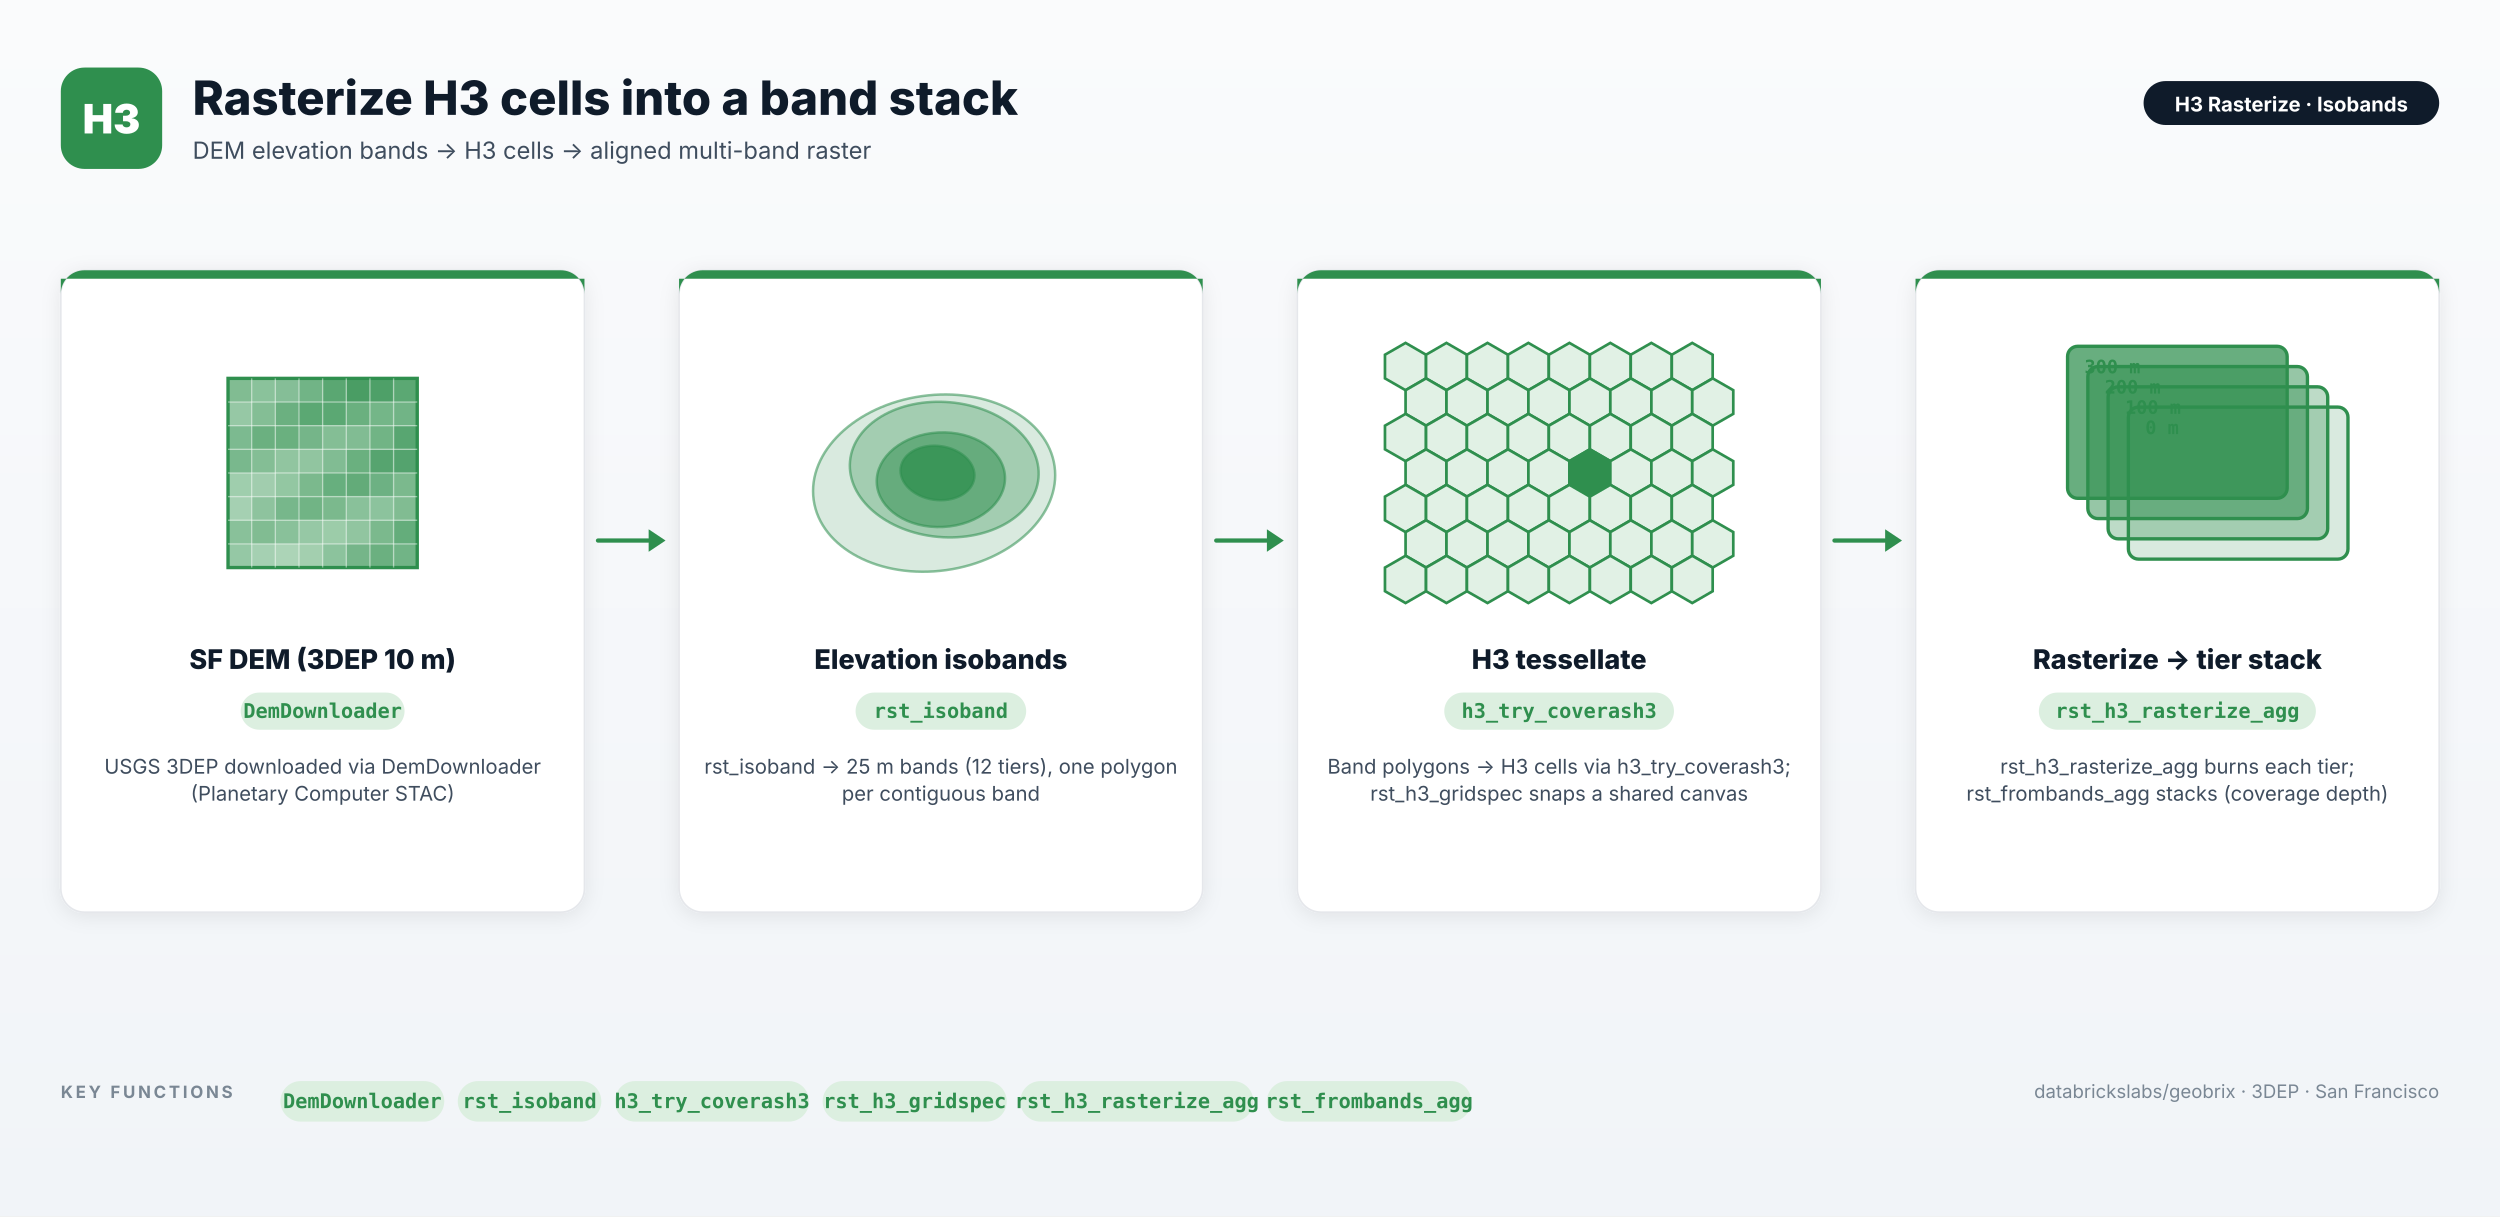
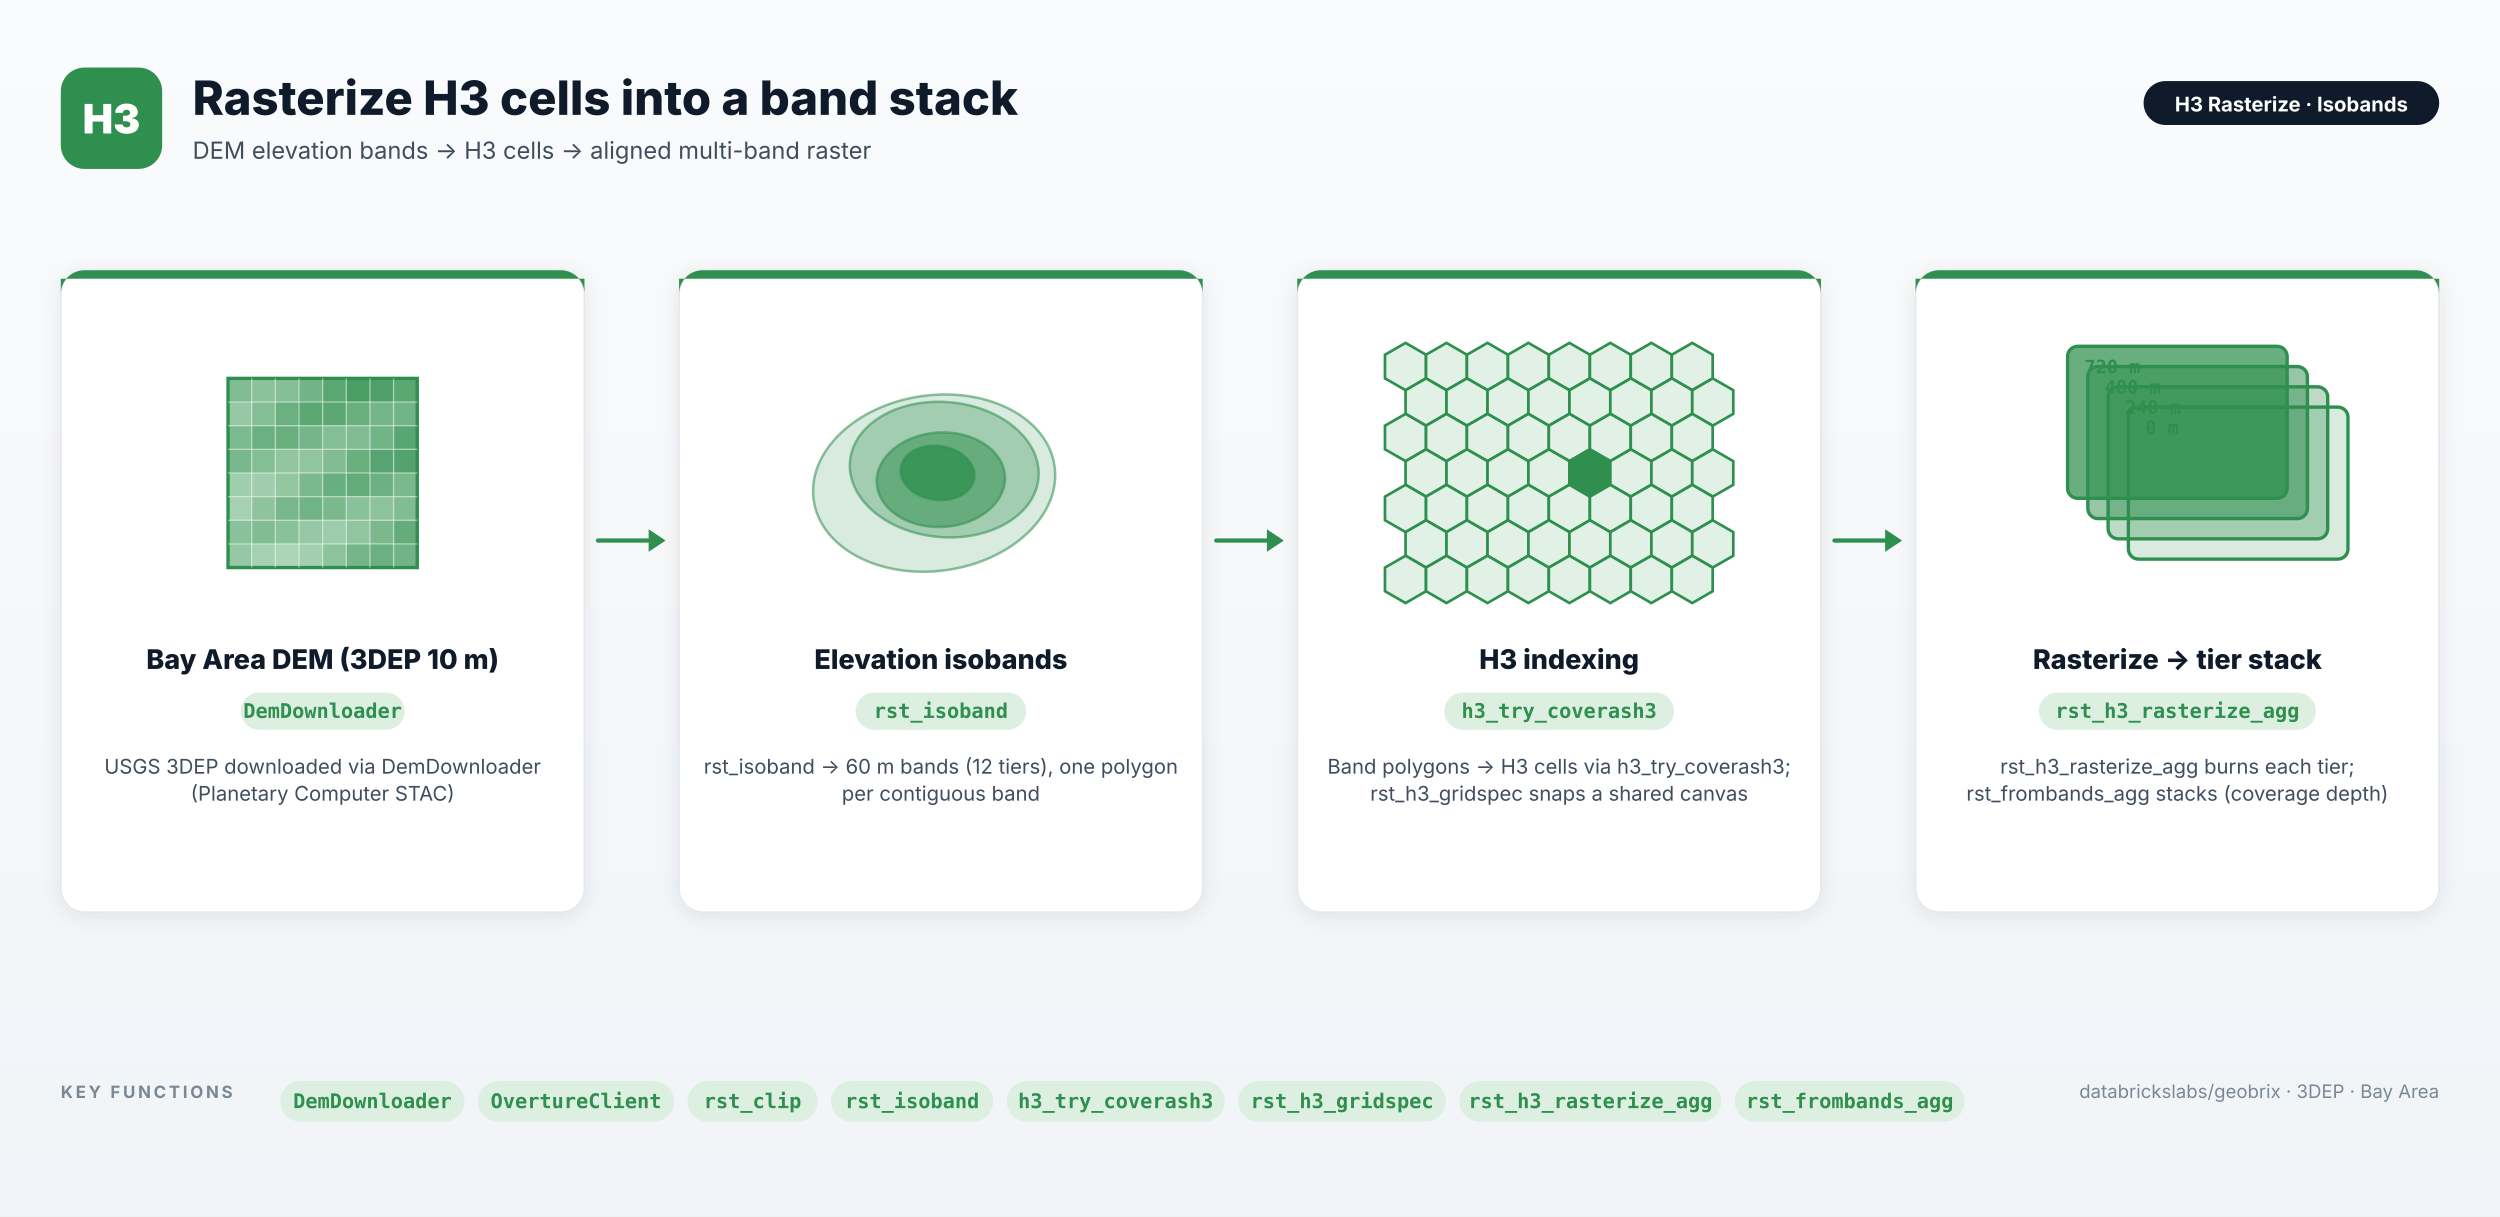
<svg xmlns="http://www.w3.org/2000/svg" viewBox="0 0 1480 720" width="1480" height="720" style="font-family: Inter, -apple-system, system-ui, sans-serif;">
  <defs>
    <filter id="card-shadow" x="-5%" y="-5%" width="110%" height="115%">
      <feDropShadow dx="0" dy="2" stdDeviation="6" flood-color="#0F1B2A" flood-opacity="0.08" />
    </filter>
    <linearGradient id="bg" x1="0" y1="0" x2="0" y2="1">
      <stop offset="0" stop-color="#FAFBFC" />
      <stop offset="1" stop-color="#F1F4F8" />
    </linearGradient>
  </defs>
  <rect x="0" y="0" width="1480" height="720" fill="url(#bg)" />
  <rect x="36" y="40" rx="14" ry="14" width="60" height="60" fill="#2F8F4E" />
  <text x="66.0" y="79.0" text-anchor="middle" font-family="Inter, -apple-system, system-ui, sans-serif" font-size="24" font-weight="900" fill="#FFFFFF">H3</text>
  <text x="114" y="68" font-family="Inter, -apple-system, system-ui, sans-serif" font-size="28" font-weight="800" fill="#0F1B2A" text-anchor="start">Rasterize H3 cells into a band stack</text>
  <text x="114" y="94" font-family="Inter, -apple-system, system-ui, sans-serif" font-size="14" font-weight="400" fill="#3F4D5E" text-anchor="start">DEM elevation bands → H3 cells → aligned multi-band raster</text>
  <rect x="1269" y="48" rx="13" ry="13" width="175" height="26" fill="#0F1B2A" />
  <text x="1356.5" y="66" text-anchor="middle" font-family="Inter, -apple-system, system-ui, sans-serif" font-size="12" font-weight="700" fill="#FFFFFF">H3 Rasterize · Isobands</text>
  <rect x="36" y="160" rx="14" ry="14" width="310" height="380" fill="#FFFFFF" stroke="#E5E7EB" stroke-width="1" filter="url(#card-shadow)" />
  <path d="M 36 174 A 14 14 0 0 1 50 160 H 332 A 14 14 0 0 1 346 174 V 165 H 36 Z" fill="#2F8F4E" />
  <rect x="135.0" y="224.0" width="112" height="112" fill="#DCEFE0" stroke="#2F8F4E" stroke-width="2" />
  <rect x="135.0" y="224.0" width="14" height="14" fill="#2F8F4E" fill-opacity="0.53" />
  <rect x="149.0" y="224.0" width="14" height="14" fill="#2F8F4E" fill-opacity="0.47" />
  <rect x="163.0" y="224.0" width="14" height="14" fill="#2F8F4E" fill-opacity="0.50" />
  <rect x="177.0" y="224.0" width="14" height="14" fill="#2F8F4E" fill-opacity="0.61" />
  <rect x="191.0" y="224.0" width="14" height="14" fill="#2F8F4E" fill-opacity="0.75" />
  <rect x="205.0" y="224.0" width="14" height="14" fill="#2F8F4E" fill-opacity="0.84" />
  <rect x="219.0" y="224.0" width="14" height="14" fill="#2F8F4E" fill-opacity="0.82" />
  <rect x="233.0" y="224.0" width="14" height="14" fill="#2F8F4E" fill-opacity="0.74" />
  <rect x="135.0" y="238.0" width="14" height="14" fill="#2F8F4E" fill-opacity="0.40" />
  <rect x="149.0" y="238.0" width="14" height="14" fill="#2F8F4E" fill-opacity="0.51" />
  <rect x="163.0" y="238.0" width="14" height="14" fill="#2F8F4E" fill-opacity="0.65" />
  <rect x="177.0" y="238.0" width="14" height="14" fill="#2F8F4E" fill-opacity="0.74" />
  <rect x="191.0" y="238.0" width="14" height="14" fill="#2F8F4E" fill-opacity="0.74" />
  <rect x="205.0" y="238.0" width="14" height="14" fill="#2F8F4E" fill-opacity="0.66" />
  <rect x="219.0" y="238.0" width="14" height="14" fill="#2F8F4E" fill-opacity="0.60" />
  <rect x="233.0" y="238.0" width="14" height="14" fill="#2F8F4E" fill-opacity="0.61" />
  <rect x="135.0" y="252.0" width="14" height="14" fill="#2F8F4E" fill-opacity="0.55" />
  <rect x="149.0" y="252.0" width="14" height="14" fill="#2F8F4E" fill-opacity="0.65" />
  <rect x="163.0" y="252.0" width="14" height="14" fill="#2F8F4E" fill-opacity="0.66" />
  <rect x="177.0" y="252.0" width="14" height="14" fill="#2F8F4E" fill-opacity="0.59" />
  <rect x="191.0" y="252.0" width="14" height="14" fill="#2F8F4E" fill-opacity="0.51" />
  <rect x="205.0" y="252.0" width="14" height="14" fill="#2F8F4E" fill-opacity="0.52" />
  <rect x="219.0" y="252.0" width="14" height="14" fill="#2F8F4E" fill-opacity="0.62" />
  <rect x="233.0" y="252.0" width="14" height="14" fill="#2F8F4E" fill-opacity="0.76" />
  <rect x="135.0" y="266.0" width="14" height="14" fill="#2F8F4E" fill-opacity="0.57" />
  <rect x="149.0" y="266.0" width="14" height="14" fill="#2F8F4E" fill-opacity="0.51" />
  <rect x="163.0" y="266.0" width="14" height="14" fill="#2F8F4E" fill-opacity="0.43" />
  <rect x="177.0" y="266.0" width="14" height="14" fill="#2F8F4E" fill-opacity="0.43" />
  <rect x="191.0" y="266.0" width="14" height="14" fill="#2F8F4E" fill-opacity="0.52" />
  <rect x="205.0" y="266.0" width="14" height="14" fill="#2F8F4E" fill-opacity="0.66" />
  <rect x="219.0" y="266.0" width="14" height="14" fill="#2F8F4E" fill-opacity="0.77" />
  <rect x="233.0" y="266.0" width="14" height="14" fill="#2F8F4E" fill-opacity="0.78" />
  <rect x="135.0" y="280.0" width="14" height="14" fill="#2F8F4E" fill-opacity="0.35" />
  <rect x="149.0" y="280.0" width="14" height="14" fill="#2F8F4E" fill-opacity="0.34" />
  <rect x="163.0" y="280.0" width="14" height="14" fill="#2F8F4E" fill-opacity="0.42" />
  <rect x="177.0" y="280.0" width="14" height="14" fill="#2F8F4E" fill-opacity="0.56" />
  <rect x="191.0" y="280.0" width="14" height="14" fill="#2F8F4E" fill-opacity="0.67" />
  <rect x="205.0" y="280.0" width="14" height="14" fill="#2F8F4E" fill-opacity="0.70" />
  <rect x="219.0" y="280.0" width="14" height="14" fill="#2F8F4E" fill-opacity="0.64" />
  <rect x="233.0" y="280.0" width="14" height="14" fill="#2F8F4E" fill-opacity="0.56" />
  <rect x="135.0" y="294.0" width="14" height="14" fill="#2F8F4E" fill-opacity="0.32" />
  <rect x="149.0" y="294.0" width="14" height="14" fill="#2F8F4E" fill-opacity="0.45" />
  <rect x="163.0" y="294.0" width="14" height="14" fill="#2F8F4E" fill-opacity="0.58" />
  <rect x="177.0" y="294.0" width="14" height="14" fill="#2F8F4E" fill-opacity="0.62" />
  <rect x="191.0" y="294.0" width="14" height="14" fill="#2F8F4E" fill-opacity="0.56" />
  <rect x="205.0" y="294.0" width="14" height="14" fill="#2F8F4E" fill-opacity="0.48" />
  <rect x="219.0" y="294.0" width="14" height="14" fill="#2F8F4E" fill-opacity="0.46" />
  <rect x="233.0" y="294.0" width="14" height="14" fill="#2F8F4E" fill-opacity="0.53" />
  <rect x="135.0" y="308.0" width="14" height="14" fill="#2F8F4E" fill-opacity="0.48" />
  <rect x="149.0" y="308.0" width="14" height="14" fill="#2F8F4E" fill-opacity="0.53" />
  <rect x="163.0" y="308.0" width="14" height="14" fill="#2F8F4E" fill-opacity="0.48" />
  <rect x="177.0" y="308.0" width="14" height="14" fill="#2F8F4E" fill-opacity="0.40" />
  <rect x="191.0" y="308.0" width="14" height="14" fill="#2F8F4E" fill-opacity="0.37" />
  <rect x="205.0" y="308.0" width="14" height="14" fill="#2F8F4E" fill-opacity="0.43" />
  <rect x="219.0" y="308.0" width="14" height="14" fill="#2F8F4E" fill-opacity="0.56" />
  <rect x="233.0" y="308.0" width="14" height="14" fill="#2F8F4E" fill-opacity="0.69" />
  <rect x="135.0" y="322.0" width="14" height="14" fill="#2F8F4E" fill-opacity="0.41" />
  <rect x="149.0" y="322.0" width="14" height="14" fill="#2F8F4E" fill-opacity="0.32" />
  <rect x="163.0" y="322.0" width="14" height="14" fill="#2F8F4E" fill-opacity="0.28" />
  <rect x="177.0" y="322.0" width="14" height="14" fill="#2F8F4E" fill-opacity="0.33" />
  <rect x="191.0" y="322.0" width="14" height="14" fill="#2F8F4E" fill-opacity="0.46" />
  <rect x="205.0" y="322.0" width="14" height="14" fill="#2F8F4E" fill-opacity="0.59" />
  <rect x="219.0" y="322.0" width="14" height="14" fill="#2F8F4E" fill-opacity="0.65" />
  <rect x="233.0" y="322.0" width="14" height="14" fill="#2F8F4E" fill-opacity="0.61" />
  <line x1="149.0" y1="224.0" x2="149.0" y2="336.0" stroke="#FFFFFF" stroke-width="0.8" stroke-opacity="0.45" />
  <line x1="135.0" y1="238.0" x2="247.0" y2="238.0" stroke="#FFFFFF" stroke-width="0.8" stroke-opacity="0.45" />
  <line x1="163.0" y1="224.0" x2="163.0" y2="336.0" stroke="#FFFFFF" stroke-width="0.8" stroke-opacity="0.45" />
  <line x1="135.0" y1="252.0" x2="247.0" y2="252.0" stroke="#FFFFFF" stroke-width="0.8" stroke-opacity="0.45" />
  <line x1="177.0" y1="224.0" x2="177.0" y2="336.0" stroke="#FFFFFF" stroke-width="0.8" stroke-opacity="0.45" />
  <line x1="135.0" y1="266.0" x2="247.0" y2="266.0" stroke="#FFFFFF" stroke-width="0.8" stroke-opacity="0.45" />
  <line x1="191.0" y1="224.0" x2="191.0" y2="336.0" stroke="#FFFFFF" stroke-width="0.8" stroke-opacity="0.45" />
  <line x1="135.0" y1="280.0" x2="247.0" y2="280.0" stroke="#FFFFFF" stroke-width="0.8" stroke-opacity="0.45" />
  <line x1="205.0" y1="224.0" x2="205.0" y2="336.0" stroke="#FFFFFF" stroke-width="0.8" stroke-opacity="0.45" />
  <line x1="135.0" y1="294.0" x2="247.0" y2="294.0" stroke="#FFFFFF" stroke-width="0.8" stroke-opacity="0.45" />
  <line x1="219.0" y1="224.0" x2="219.0" y2="336.0" stroke="#FFFFFF" stroke-width="0.8" stroke-opacity="0.45" />
  <line x1="135.0" y1="308.0" x2="247.0" y2="308.0" stroke="#FFFFFF" stroke-width="0.8" stroke-opacity="0.45" />
  <line x1="233.0" y1="224.0" x2="233.0" y2="336.0" stroke="#FFFFFF" stroke-width="0.8" stroke-opacity="0.45" />
  <line x1="135.0" y1="322.0" x2="247.0" y2="322.0" stroke="#FFFFFF" stroke-width="0.8" stroke-opacity="0.45" />
-   <text x="191.0" y="396" font-family="Inter, -apple-system, system-ui, sans-serif" font-size="16" font-weight="800" fill="#0F1B2A" text-anchor="middle">SF DEM (3DEP 10 m)</text>
+   <text x="191.0" y="396" font-family="Inter, -apple-system, system-ui, sans-serif" font-size="16" font-weight="800" fill="#0F1B2A" text-anchor="middle">Bay Area DEM (3DEP 10 m)</text>
  <g transform="translate(142.5, 410)">
    <rect x="0" y="0" rx="11" ry="11" width="97" height="22" fill="#DCEFE0" />
    <text x="48.5" y="15.0" text-anchor="middle" font-family="ui-monospace, SFMono-Regular, Menlo, Consolas, monospace" font-size="12" font-weight="700" fill="#2F8F4E">DemDownloader</text>
  </g>
  <text x="191.0" y="458" text-anchor="middle" font-family="Inter, sans-serif" font-size="12" fill="#3F4D5E">USGS 3DEP downloaded via DemDownloader</text>
  <text x="191.0" y="474" text-anchor="middle" font-family="Inter, sans-serif" font-size="12" fill="#3F4D5E">(Planetary Computer STAC)</text>
  <line x1="354" y1="320.0" x2="384" y2="320.0" stroke="#2F8F4E" stroke-width="2.5" stroke-linecap="round" />
  <polygon points="394,320.0 384,313.333 384,326.667" fill="#2F8F4E" />
  <rect x="402" y="160" rx="14" ry="14" width="310" height="380" fill="#FFFFFF" stroke="#E5E7EB" stroke-width="1" filter="url(#card-shadow)" />
  <path d="M 402 174 A 14 14 0 0 1 416 160 H 698 A 14 14 0 0 1 712 174 V 165 H 402 Z" fill="#2F8F4E" />
  <ellipse cx="553.0" cy="286.0" rx="72" ry="52" transform="rotate(-8 553.0 286.0)" fill="#2F8F4E" fill-opacity="0.18" stroke="#2F8F4E" stroke-width="1.5" stroke-opacity="0.55" />
  <ellipse cx="559.0" cy="278.0" rx="56" ry="40" transform="rotate(5 559.0 278.0)" fill="#2F8F4E" fill-opacity="0.32" stroke="#2F8F4E" stroke-width="1.5" stroke-opacity="0.55" />
  <ellipse cx="557.0" cy="284.0" rx="38" ry="28" transform="rotate(-3 557.0 284.0)" fill="#2F8F4E" fill-opacity="0.52" stroke="#2F8F4E" stroke-width="1.5" stroke-opacity="0.55" />
  <ellipse cx="555.0" cy="280.0" rx="22" ry="16" transform="rotate(8 555.0 280.0)" fill="#2F8F4E" fill-opacity="0.76" stroke="#2F8F4E" stroke-width="1.5" stroke-opacity="0.55" />
  <text x="557.0" y="396" font-family="Inter, -apple-system, system-ui, sans-serif" font-size="16" font-weight="800" fill="#0F1B2A" text-anchor="middle">Elevation isobands</text>
  <g transform="translate(506.5, 410)">
    <rect x="0" y="0" rx="11" ry="11" width="101" height="22" fill="#DCEFE0" />
    <text x="50.5" y="15.0" text-anchor="middle" font-family="ui-monospace, SFMono-Regular, Menlo, Consolas, monospace" font-size="12" font-weight="700" fill="#2F8F4E">rst_isoband</text>
  </g>
-   <text x="557.0" y="458" text-anchor="middle" font-family="Inter, sans-serif" font-size="12" fill="#3F4D5E">rst_isoband → 25 m bands (12 tiers), one polygon</text>
+   <text x="557.0" y="458" text-anchor="middle" font-family="Inter, sans-serif" font-size="12" fill="#3F4D5E">rst_isoband → 60 m bands (12 tiers), one polygon</text>
  <text x="557.0" y="474" text-anchor="middle" font-family="Inter, sans-serif" font-size="12" fill="#3F4D5E">per contiguous band</text>
  <line x1="720" y1="320.0" x2="750" y2="320.0" stroke="#2F8F4E" stroke-width="2.5" stroke-linecap="round" />
  <polygon points="760,320.0 750,313.333 750,326.667" fill="#2F8F4E" />
  <rect x="768" y="160" rx="14" ry="14" width="310" height="380" fill="#FFFFFF" stroke="#E5E7EB" stroke-width="1" filter="url(#card-shadow)" />
  <path d="M 768 174 A 14 14 0 0 1 782 160 H 1064 A 14 14 0 0 1 1078 174 V 165 H 768 Z" fill="#2F8F4E" />
  <polygon points="832.1,203.0 844.2,210.0 844.2,224.0 832.1,231.0 819.9,224.0 819.9,210.0" fill="#DCEFE0" fill-opacity="0.85" stroke="#2F8F4E" stroke-width="1.6" />
  <polygon points="856.3,203.0 868.4,210.0 868.4,224.0 856.3,231.0 844.2,224.0 844.2,210.0" fill="#DCEFE0" fill-opacity="0.85" stroke="#2F8F4E" stroke-width="1.6" />
  <polygon points="880.6,203.0 892.7,210.0 892.7,224.0 880.6,231.0 868.4,224.0 868.4,210.0" fill="#DCEFE0" fill-opacity="0.85" stroke="#2F8F4E" stroke-width="1.6" />
  <polygon points="904.8,203.0 916.9,210.0 916.9,224.0 904.8,231.0 892.7,224.0 892.7,210.0" fill="#DCEFE0" fill-opacity="0.85" stroke="#2F8F4E" stroke-width="1.6" />
  <polygon points="929.1,203.0 941.2,210.0 941.2,224.0 929.1,231.0 916.9,224.0 916.9,210.0" fill="#DCEFE0" fill-opacity="0.85" stroke="#2F8F4E" stroke-width="1.6" />
  <polygon points="953.3,203.0 965.4,210.0 965.4,224.0 953.3,231.0 941.2,224.0 941.2,210.0" fill="#DCEFE0" fill-opacity="0.85" stroke="#2F8F4E" stroke-width="1.6" />
  <polygon points="977.6,203.0 989.7,210.0 989.7,224.0 977.6,231.0 965.4,224.0 965.4,210.0" fill="#DCEFE0" fill-opacity="0.85" stroke="#2F8F4E" stroke-width="1.6" />
  <polygon points="1001.8,203.0 1013.9,210.0 1013.9,224.0 1001.8,231.0 989.7,224.0 989.7,210.0" fill="#DCEFE0" fill-opacity="0.85" stroke="#2F8F4E" stroke-width="1.6" />
  <polygon points="844.2,224.0 856.3,231.0 856.3,245.0 844.2,252.0 832.1,245.0 832.1,231.0" fill="#DCEFE0" fill-opacity="0.85" stroke="#2F8F4E" stroke-width="1.6" />
  <polygon points="868.4,224.0 880.6,231.0 880.6,245.0 868.4,252.0 856.3,245.0 856.3,231.0" fill="#DCEFE0" fill-opacity="0.85" stroke="#2F8F4E" stroke-width="1.6" />
  <polygon points="892.7,224.0 904.8,231.0 904.8,245.0 892.7,252.0 880.6,245.0 880.6,231.0" fill="#DCEFE0" fill-opacity="0.85" stroke="#2F8F4E" stroke-width="1.6" />
  <polygon points="916.9,224.0 929.1,231.0 929.1,245.0 916.9,252.0 904.8,245.0 904.8,231.0" fill="#DCEFE0" fill-opacity="0.85" stroke="#2F8F4E" stroke-width="1.6" />
  <polygon points="941.2,224.0 953.3,231.0 953.3,245.0 941.2,252.0 929.1,245.0 929.1,231.0" fill="#DCEFE0" fill-opacity="0.85" stroke="#2F8F4E" stroke-width="1.6" />
  <polygon points="965.4,224.0 977.6,231.0 977.6,245.0 965.4,252.0 953.3,245.0 953.3,231.0" fill="#DCEFE0" fill-opacity="0.85" stroke="#2F8F4E" stroke-width="1.6" />
  <polygon points="989.7,224.0 1001.8,231.0 1001.8,245.0 989.7,252.0 977.6,245.0 977.6,231.0" fill="#DCEFE0" fill-opacity="0.85" stroke="#2F8F4E" stroke-width="1.6" />
  <polygon points="1013.9,224.0 1026.1,231.0 1026.1,245.0 1013.9,252.0 1001.8,245.0 1001.8,231.0" fill="#DCEFE0" fill-opacity="0.85" stroke="#2F8F4E" stroke-width="1.6" />
  <polygon points="832.1,245.0 844.2,252.0 844.2,266.0 832.1,273.0 819.9,266.0 819.9,252.0" fill="#DCEFE0" fill-opacity="0.85" stroke="#2F8F4E" stroke-width="1.6" />
  <polygon points="856.3,245.0 868.4,252.0 868.4,266.0 856.3,273.0 844.2,266.0 844.2,252.0" fill="#DCEFE0" fill-opacity="0.85" stroke="#2F8F4E" stroke-width="1.6" />
  <polygon points="880.6,245.0 892.7,252.0 892.7,266.0 880.6,273.0 868.4,266.0 868.4,252.0" fill="#DCEFE0" fill-opacity="0.85" stroke="#2F8F4E" stroke-width="1.6" />
  <polygon points="904.8,245.0 916.9,252.0 916.9,266.0 904.8,273.0 892.7,266.0 892.7,252.0" fill="#DCEFE0" fill-opacity="0.85" stroke="#2F8F4E" stroke-width="1.6" />
  <polygon points="929.1,245.0 941.2,252.0 941.2,266.0 929.1,273.0 916.9,266.0 916.9,252.0" fill="#DCEFE0" fill-opacity="0.85" stroke="#2F8F4E" stroke-width="1.6" />
  <polygon points="953.3,245.0 965.4,252.0 965.4,266.0 953.3,273.0 941.2,266.0 941.2,252.0" fill="#DCEFE0" fill-opacity="0.85" stroke="#2F8F4E" stroke-width="1.6" />
  <polygon points="977.6,245.0 989.7,252.0 989.7,266.0 977.6,273.0 965.4,266.0 965.4,252.0" fill="#DCEFE0" fill-opacity="0.85" stroke="#2F8F4E" stroke-width="1.6" />
  <polygon points="1001.8,245.0 1013.9,252.0 1013.9,266.0 1001.8,273.0 989.7,266.0 989.7,252.0" fill="#DCEFE0" fill-opacity="0.85" stroke="#2F8F4E" stroke-width="1.6" />
  <polygon points="844.2,266.0 856.3,273.0 856.3,287.0 844.2,294.0 832.1,287.0 832.1,273.0" fill="#DCEFE0" fill-opacity="0.85" stroke="#2F8F4E" stroke-width="1.6" />
  <polygon points="868.4,266.0 880.6,273.0 880.6,287.0 868.4,294.0 856.3,287.0 856.3,273.0" fill="#DCEFE0" fill-opacity="0.85" stroke="#2F8F4E" stroke-width="1.6" />
  <polygon points="892.7,266.0 904.8,273.0 904.8,287.0 892.7,294.0 880.6,287.0 880.6,273.0" fill="#DCEFE0" fill-opacity="0.85" stroke="#2F8F4E" stroke-width="1.6" />
  <polygon points="916.9,266.0 929.1,273.0 929.1,287.0 916.9,294.0 904.8,287.0 904.8,273.0" fill="#DCEFE0" fill-opacity="0.85" stroke="#2F8F4E" stroke-width="1.6" />
  <polygon points="941.2,266.0 953.3,273.0 953.3,287.0 941.2,294.0 929.1,287.0 929.1,273.0" fill="#2F8F4E" fill-opacity="1.0" stroke="#2F8F4E" stroke-width="1.6" />
  <polygon points="965.4,266.0 977.6,273.0 977.6,287.0 965.4,294.0 953.3,287.0 953.3,273.0" fill="#DCEFE0" fill-opacity="0.85" stroke="#2F8F4E" stroke-width="1.6" />
  <polygon points="989.7,266.0 1001.8,273.0 1001.8,287.0 989.7,294.0 977.6,287.0 977.6,273.0" fill="#DCEFE0" fill-opacity="0.85" stroke="#2F8F4E" stroke-width="1.6" />
  <polygon points="1013.9,266.0 1026.1,273.0 1026.1,287.0 1013.9,294.0 1001.8,287.0 1001.8,273.0" fill="#DCEFE0" fill-opacity="0.85" stroke="#2F8F4E" stroke-width="1.6" />
  <polygon points="832.1,287.0 844.2,294.0 844.2,308.0 832.1,315.0 819.9,308.0 819.9,294.0" fill="#DCEFE0" fill-opacity="0.85" stroke="#2F8F4E" stroke-width="1.6" />
  <polygon points="856.3,287.0 868.4,294.0 868.4,308.0 856.3,315.0 844.2,308.0 844.2,294.0" fill="#DCEFE0" fill-opacity="0.85" stroke="#2F8F4E" stroke-width="1.6" />
  <polygon points="880.6,287.0 892.7,294.0 892.7,308.0 880.6,315.0 868.4,308.0 868.4,294.0" fill="#DCEFE0" fill-opacity="0.85" stroke="#2F8F4E" stroke-width="1.6" />
  <polygon points="904.8,287.0 916.9,294.0 916.9,308.0 904.8,315.0 892.7,308.0 892.7,294.0" fill="#DCEFE0" fill-opacity="0.85" stroke="#2F8F4E" stroke-width="1.6" />
  <polygon points="929.1,287.0 941.2,294.0 941.2,308.0 929.1,315.0 916.9,308.0 916.9,294.0" fill="#DCEFE0" fill-opacity="0.85" stroke="#2F8F4E" stroke-width="1.6" />
  <polygon points="953.3,287.0 965.4,294.0 965.4,308.0 953.3,315.0 941.2,308.0 941.2,294.0" fill="#DCEFE0" fill-opacity="0.85" stroke="#2F8F4E" stroke-width="1.6" />
  <polygon points="977.6,287.0 989.7,294.0 989.7,308.0 977.6,315.0 965.4,308.0 965.4,294.0" fill="#DCEFE0" fill-opacity="0.85" stroke="#2F8F4E" stroke-width="1.6" />
  <polygon points="1001.8,287.0 1013.9,294.0 1013.9,308.0 1001.8,315.0 989.7,308.0 989.7,294.0" fill="#DCEFE0" fill-opacity="0.85" stroke="#2F8F4E" stroke-width="1.6" />
  <polygon points="844.2,308.0 856.3,315.0 856.3,329.0 844.2,336.0 832.1,329.0 832.1,315.0" fill="#DCEFE0" fill-opacity="0.85" stroke="#2F8F4E" stroke-width="1.6" />
  <polygon points="868.4,308.0 880.6,315.0 880.6,329.0 868.4,336.0 856.3,329.0 856.3,315.0" fill="#DCEFE0" fill-opacity="0.85" stroke="#2F8F4E" stroke-width="1.6" />
  <polygon points="892.7,308.0 904.8,315.0 904.8,329.0 892.7,336.0 880.6,329.0 880.6,315.0" fill="#DCEFE0" fill-opacity="0.85" stroke="#2F8F4E" stroke-width="1.6" />
  <polygon points="916.9,308.0 929.1,315.0 929.1,329.0 916.9,336.0 904.8,329.0 904.8,315.0" fill="#DCEFE0" fill-opacity="0.85" stroke="#2F8F4E" stroke-width="1.6" />
  <polygon points="941.2,308.0 953.3,315.0 953.3,329.0 941.2,336.0 929.1,329.0 929.1,315.0" fill="#DCEFE0" fill-opacity="0.85" stroke="#2F8F4E" stroke-width="1.6" />
  <polygon points="965.4,308.0 977.6,315.0 977.6,329.0 965.4,336.0 953.3,329.0 953.3,315.0" fill="#DCEFE0" fill-opacity="0.85" stroke="#2F8F4E" stroke-width="1.6" />
  <polygon points="989.7,308.0 1001.8,315.0 1001.8,329.0 989.7,336.0 977.6,329.0 977.6,315.0" fill="#DCEFE0" fill-opacity="0.85" stroke="#2F8F4E" stroke-width="1.6" />
  <polygon points="1013.9,308.0 1026.1,315.0 1026.1,329.0 1013.9,336.0 1001.8,329.0 1001.8,315.0" fill="#DCEFE0" fill-opacity="0.85" stroke="#2F8F4E" stroke-width="1.6" />
  <polygon points="832.1,329.0 844.2,336.0 844.2,350.0 832.1,357.0 819.9,350.0 819.9,336.0" fill="#DCEFE0" fill-opacity="0.85" stroke="#2F8F4E" stroke-width="1.6" />
  <polygon points="856.3,329.0 868.4,336.0 868.4,350.0 856.3,357.0 844.2,350.0 844.2,336.0" fill="#DCEFE0" fill-opacity="0.85" stroke="#2F8F4E" stroke-width="1.6" />
  <polygon points="880.6,329.0 892.7,336.0 892.7,350.0 880.6,357.0 868.4,350.0 868.4,336.0" fill="#DCEFE0" fill-opacity="0.85" stroke="#2F8F4E" stroke-width="1.6" />
  <polygon points="904.8,329.0 916.9,336.0 916.9,350.0 904.8,357.0 892.7,350.0 892.7,336.0" fill="#DCEFE0" fill-opacity="0.85" stroke="#2F8F4E" stroke-width="1.6" />
  <polygon points="929.1,329.0 941.2,336.0 941.2,350.0 929.1,357.0 916.9,350.0 916.9,336.0" fill="#DCEFE0" fill-opacity="0.85" stroke="#2F8F4E" stroke-width="1.6" />
  <polygon points="953.3,329.0 965.4,336.0 965.4,350.0 953.3,357.0 941.2,350.0 941.2,336.0" fill="#DCEFE0" fill-opacity="0.85" stroke="#2F8F4E" stroke-width="1.6" />
  <polygon points="977.6,329.0 989.7,336.0 989.7,350.0 977.6,357.0 965.4,350.0 965.4,336.0" fill="#DCEFE0" fill-opacity="0.85" stroke="#2F8F4E" stroke-width="1.6" />
  <polygon points="1001.8,329.0 1013.9,336.0 1013.9,350.0 1001.8,357.0 989.7,350.0 989.7,336.0" fill="#DCEFE0" fill-opacity="0.85" stroke="#2F8F4E" stroke-width="1.6" />
-   <text x="923.0" y="396" font-family="Inter, -apple-system, system-ui, sans-serif" font-size="16" font-weight="800" fill="#0F1B2A" text-anchor="middle">H3 tessellate</text>
+   <text x="923.0" y="396" font-family="Inter, -apple-system, system-ui, sans-serif" font-size="16" font-weight="800" fill="#0F1B2A" text-anchor="middle">H3 indexing</text>
  <g transform="translate(855, 410)">
    <rect x="0" y="0" rx="11" ry="11" width="136" height="22" fill="#DCEFE0" />
    <text x="68" y="15.0" text-anchor="middle" font-family="ui-monospace, SFMono-Regular, Menlo, Consolas, monospace" font-size="12" font-weight="700" fill="#2F8F4E">h3_try_coverash3</text>
  </g>
  <text x="923.0" y="458" text-anchor="middle" font-family="Inter, sans-serif" font-size="12" fill="#3F4D5E">Band polygons → H3 cells via h3_try_coverash3;</text>
  <text x="923.0" y="474" text-anchor="middle" font-family="Inter, sans-serif" font-size="12" fill="#3F4D5E">rst_h3_gridspec snaps a shared canvas</text>
  <line x1="1086" y1="320.0" x2="1116" y2="320.0" stroke="#2F8F4E" stroke-width="2.5" stroke-linecap="round" />
  <polygon points="1126,320.0 1116,313.333 1116,326.667" fill="#2F8F4E" />
  <rect x="1134" y="160" rx="14" ry="14" width="310" height="380" fill="#FFFFFF" stroke="#E5E7EB" stroke-width="1" filter="url(#card-shadow)" />
  <path d="M 1134 174 A 14 14 0 0 1 1148 160 H 1430 A 14 14 0 0 1 1444 174 V 165 H 1134 Z" fill="#2F8F4E" />
  <rect x="1260.0" y="241.0" rx="6" ry="6" width="130" height="90" fill="#2F8F4E" fill-opacity="0.18" stroke="#2F8F4E" stroke-width="2" />
  <text x="1270.0" y="257.0" font-family="ui-monospace, SFMono-Regular, Menlo, Consolas, monospace" font-size="11" font-weight="700" fill="#2F8F4E">0 m</text>
  <rect x="1248.0" y="229.0" rx="6" ry="6" width="130" height="90" fill="#2F8F4E" fill-opacity="0.32" stroke="#2F8F4E" stroke-width="2" />
-   <text x="1258.0" y="245.0" font-family="ui-monospace, SFMono-Regular, Menlo, Consolas, monospace" font-size="11" font-weight="700" fill="#2F8F4E">100 m</text>
+   <text x="1258.0" y="245.0" font-family="ui-monospace, SFMono-Regular, Menlo, Consolas, monospace" font-size="11" font-weight="700" fill="#2F8F4E">240 m</text>
  <rect x="1236.0" y="217.0" rx="6" ry="6" width="130" height="90" fill="#2F8F4E" fill-opacity="0.50" stroke="#2F8F4E" stroke-width="2" />
-   <text x="1246.0" y="233.0" font-family="ui-monospace, SFMono-Regular, Menlo, Consolas, monospace" font-size="11" font-weight="700" fill="#2F8F4E">200 m</text>
+   <text x="1246.0" y="233.0" font-family="ui-monospace, SFMono-Regular, Menlo, Consolas, monospace" font-size="11" font-weight="700" fill="#2F8F4E">480 m</text>
  <rect x="1224.0" y="205.0" rx="6" ry="6" width="130" height="90" fill="#2F8F4E" fill-opacity="0.72" stroke="#2F8F4E" stroke-width="2" />
-   <text x="1234.0" y="221.0" font-family="ui-monospace, SFMono-Regular, Menlo, Consolas, monospace" font-size="11" font-weight="700" fill="#2F8F4E">300 m</text>
+   <text x="1234.0" y="221.0" font-family="ui-monospace, SFMono-Regular, Menlo, Consolas, monospace" font-size="11" font-weight="700" fill="#2F8F4E">720 m</text>
  <text x="1289.0" y="396" font-family="Inter, -apple-system, system-ui, sans-serif" font-size="16" font-weight="800" fill="#0F1B2A" text-anchor="middle">Rasterize → tier stack</text>
  <g transform="translate(1207.0, 410)">
    <rect x="0" y="0" rx="11" ry="11" width="164" height="22" fill="#DCEFE0" />
    <text x="82.0" y="15.0" text-anchor="middle" font-family="ui-monospace, SFMono-Regular, Menlo, Consolas, monospace" font-size="12" font-weight="700" fill="#2F8F4E">rst_h3_rasterize_agg</text>
  </g>
  <text x="1289.0" y="458" text-anchor="middle" font-family="Inter, sans-serif" font-size="12" fill="#3F4D5E">rst_h3_rasterize_agg burns each tier;</text>
  <text x="1289.0" y="474" text-anchor="middle" font-family="Inter, sans-serif" font-size="12" fill="#3F4D5E">rst_frombands_agg stacks (coverage depth)</text>
  <text x="36" y="650" font-family="Inter, -apple-system, system-ui, sans-serif" font-size="10" font-weight="700" fill="#7A8794" text-anchor="start" letter-spacing="1.6">KEY FUNCTIONS</text>
-   <rect x="166" y="640" rx="12" ry="12" width="97" height="24" fill="#DCEFE0" />
-   <text x="214.5" y="656.0" text-anchor="middle" font-family="ui-monospace, SFMono-Regular, Menlo, Consolas, monospace" font-size="12" font-weight="700" fill="#2F8F4E">DemDownloader</text>
-   <rect x="271" y="640" rx="12" ry="12" width="85" height="24" fill="#DCEFE0" />
-   <text x="313.5" y="656.0" text-anchor="middle" font-family="ui-monospace, SFMono-Regular, Menlo, Consolas, monospace" font-size="12" font-weight="700" fill="#2F8F4E">rst_isoband</text>
-   <rect x="364" y="640" rx="12" ry="12" width="115" height="24" fill="#DCEFE0" />
-   <text x="421.5" y="656.0" text-anchor="middle" font-family="ui-monospace, SFMono-Regular, Menlo, Consolas, monospace" font-size="12" font-weight="700" fill="#2F8F4E">h3_try_coverash3</text>
-   <rect x="487" y="640" rx="12" ry="12" width="109" height="24" fill="#DCEFE0" />
-   <text x="541.5" y="656.0" text-anchor="middle" font-family="ui-monospace, SFMono-Regular, Menlo, Consolas, monospace" font-size="12" font-weight="700" fill="#2F8F4E">rst_h3_gridspec</text>
-   <rect x="604" y="640" rx="12" ry="12" width="138" height="24" fill="#DCEFE0" />
-   <text x="673.0" y="656.0" text-anchor="middle" font-family="ui-monospace, SFMono-Regular, Menlo, Consolas, monospace" font-size="12" font-weight="700" fill="#2F8F4E">rst_h3_rasterize_agg</text>
-   <rect x="750" y="640" rx="12" ry="12" width="121" height="24" fill="#DCEFE0" />
-   <text x="810.5" y="656.0" text-anchor="middle" font-family="ui-monospace, SFMono-Regular, Menlo, Consolas, monospace" font-size="12" font-weight="700" fill="#2F8F4E">rst_frombands_agg</text>
-   <text x="1444" y="650" font-family="Inter, -apple-system, system-ui, sans-serif" font-size="11" font-weight="400" fill="#7A8794" text-anchor="end">databrickslabs/geobrix · 3DEP · San Francisco</text>
+   <rect x="166" y="640" rx="12" ry="12" width="109" height="24" fill="#DCEFE0" />
+   <text x="220.5" y="656.0" text-anchor="middle" font-family="ui-monospace, SFMono-Regular, Menlo, Consolas, monospace" font-size="12" font-weight="700" fill="#2F8F4E">DemDownloader</text>
+   <rect x="283" y="640" rx="12" ry="12" width="116" height="24" fill="#DCEFE0" />
+   <text x="341.0" y="656.0" text-anchor="middle" font-family="ui-monospace, SFMono-Regular, Menlo, Consolas, monospace" font-size="12" font-weight="700" fill="#2F8F4E">OvertureClient</text>
+   <rect x="407" y="640" rx="12" ry="12" width="77" height="24" fill="#DCEFE0" />
+   <text x="445.5" y="656.0" text-anchor="middle" font-family="ui-monospace, SFMono-Regular, Menlo, Consolas, monospace" font-size="12" font-weight="700" fill="#2F8F4E">rst_clip</text>
+   <rect x="492" y="640" rx="12" ry="12" width="96" height="24" fill="#DCEFE0" />
+   <text x="540.0" y="656.0" text-anchor="middle" font-family="ui-monospace, SFMono-Regular, Menlo, Consolas, monospace" font-size="12" font-weight="700" fill="#2F8F4E">rst_isoband</text>
+   <rect x="596" y="640" rx="12" ry="12" width="129" height="24" fill="#DCEFE0" />
+   <text x="660.5" y="656.0" text-anchor="middle" font-family="ui-monospace, SFMono-Regular, Menlo, Consolas, monospace" font-size="12" font-weight="700" fill="#2F8F4E">h3_try_coverash3</text>
+   <rect x="733" y="640" rx="12" ry="12" width="123" height="24" fill="#DCEFE0" />
+   <text x="794.5" y="656.0" text-anchor="middle" font-family="ui-monospace, SFMono-Regular, Menlo, Consolas, monospace" font-size="12" font-weight="700" fill="#2F8F4E">rst_h3_gridspec</text>
+   <rect x="864" y="640" rx="12" ry="12" width="155" height="24" fill="#DCEFE0" />
+   <text x="941.5" y="656.0" text-anchor="middle" font-family="ui-monospace, SFMono-Regular, Menlo, Consolas, monospace" font-size="12" font-weight="700" fill="#2F8F4E">rst_h3_rasterize_agg</text>
+   <rect x="1027" y="640" rx="12" ry="12" width="136" height="24" fill="#DCEFE0" />
+   <text x="1095.0" y="656.0" text-anchor="middle" font-family="ui-monospace, SFMono-Regular, Menlo, Consolas, monospace" font-size="12" font-weight="700" fill="#2F8F4E">rst_frombands_agg</text>
+   <text x="1444" y="650" font-family="Inter, -apple-system, system-ui, sans-serif" font-size="11" font-weight="400" fill="#7A8794" text-anchor="end">databrickslabs/geobrix · 3DEP · Bay Area</text>
</svg>
